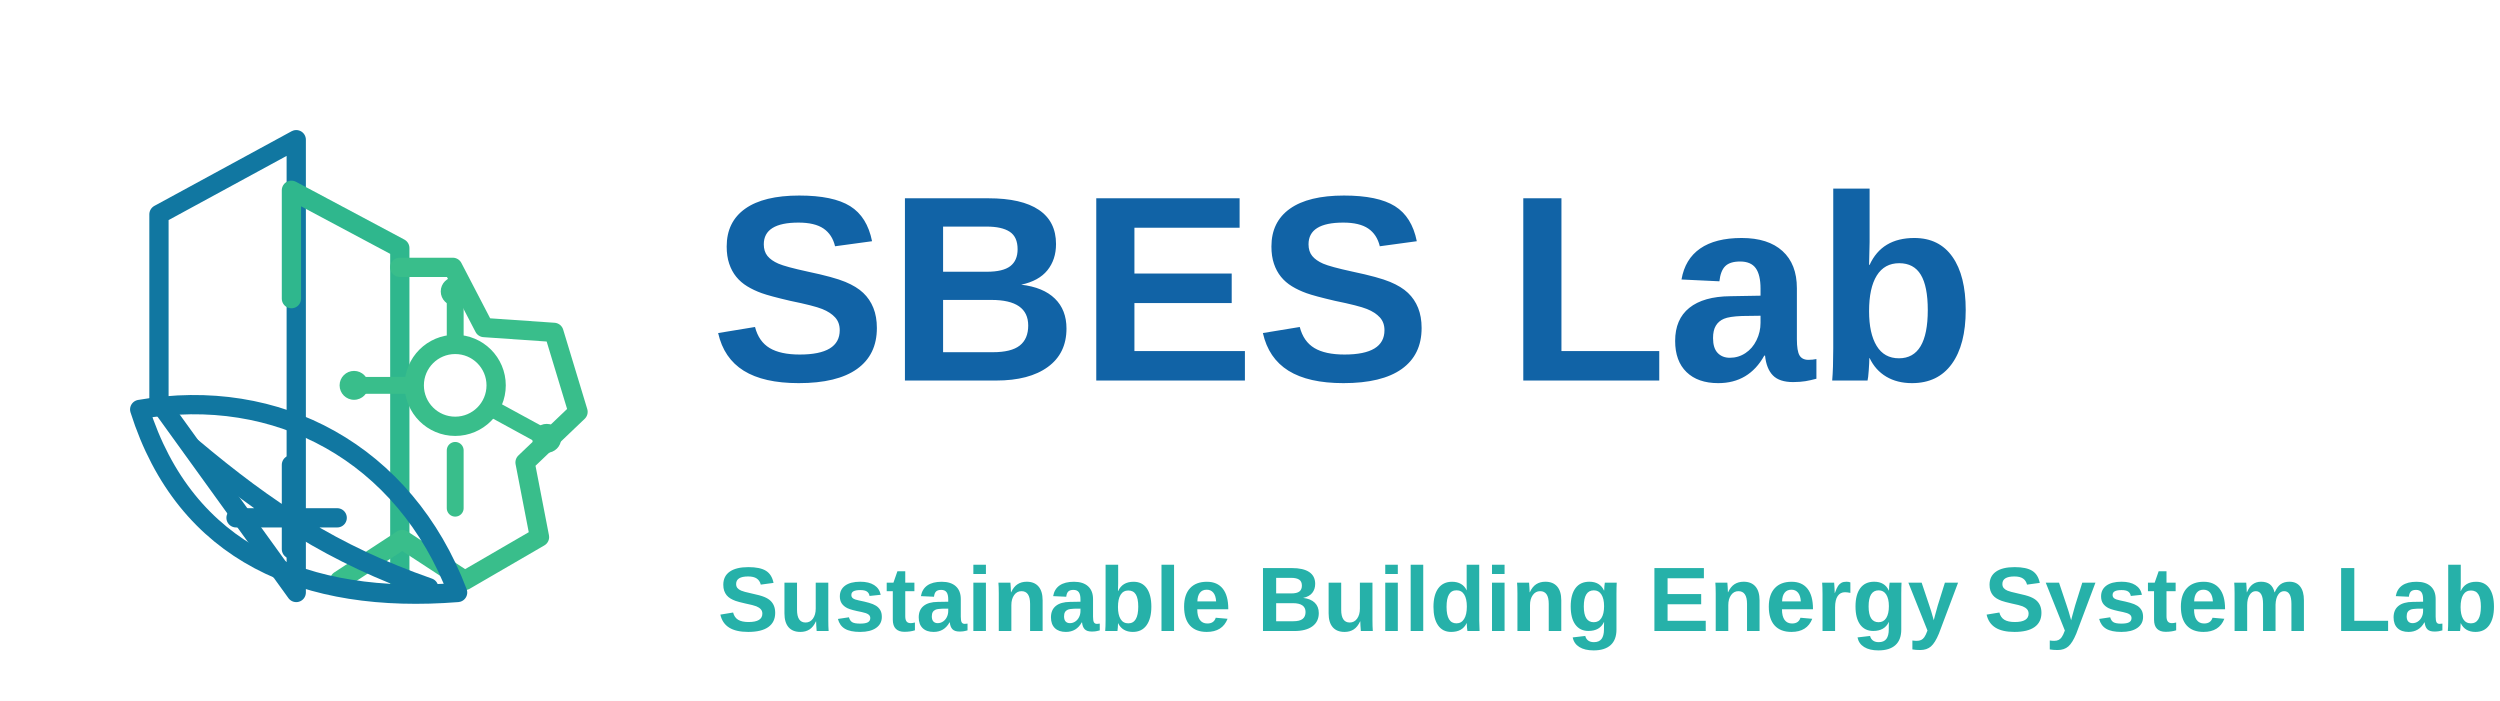
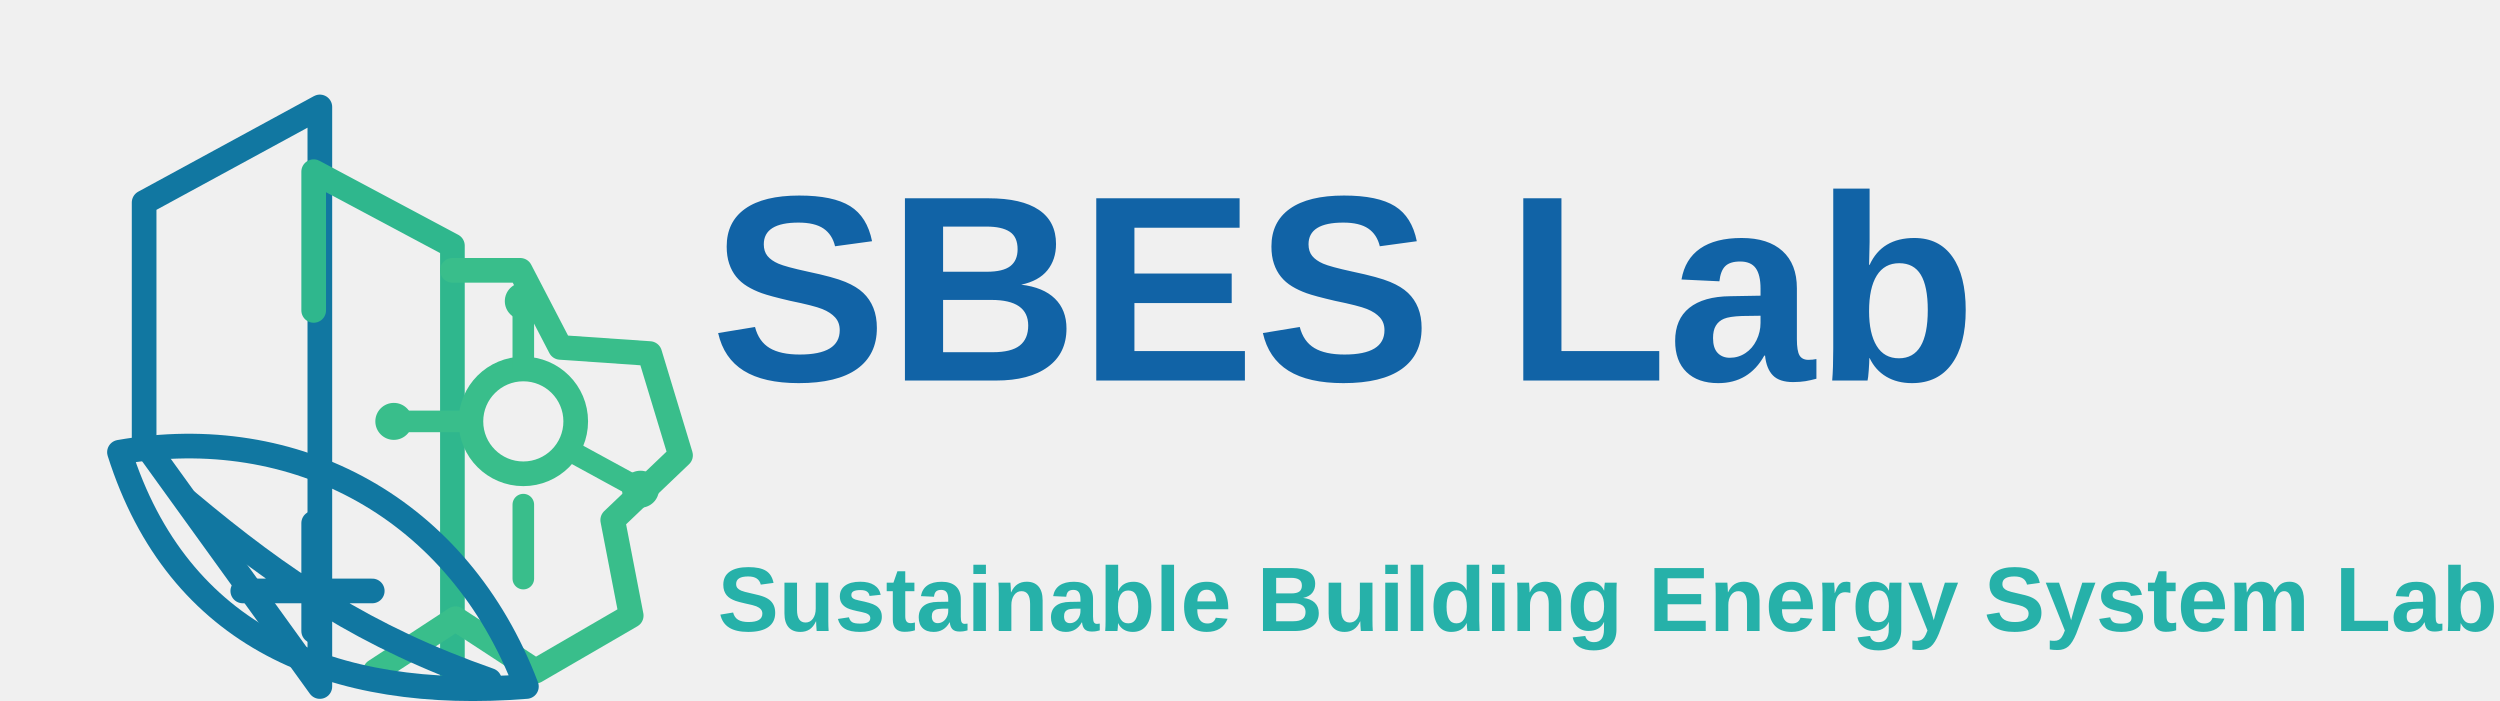
<svg xmlns="http://www.w3.org/2000/svg" width="1038" height="291" viewBox="0 0 1038 291" role="img" aria-labelledby="title desc">
-   <rect width="1038" height="291" fill="#fff" />
-   <g transform="translate(38 28)" fill="none" stroke-linecap="round" stroke-linejoin="round">
+   <g transform="translate(24 6) scale(1.28)" fill="none" stroke-linecap="round" stroke-linejoin="round">
    <path d="M28 139V61l57-31v188L28 139Z" stroke="#1177a1" stroke-width="8" />
    <path d="M83 96V51l45 24v143" stroke="#2fb78d" stroke-width="8" />
    <path d="M128 83h22l13 25 29 2 10 33-22 21 6 31-31 18-26-17-26 17" stroke="#39be8b" stroke-width="8" />
    <circle cx="151" cy="132" r="17" stroke="#39be8b" stroke-width="8" />
    <path d="M132 132h-23m42-17V93m16 49 22 12m-38 5v24" stroke="#39be8b" stroke-width="7" />
    <circle cx="109" cy="132" r="6" fill="#39be8b" stroke="none" />
    <circle cx="151" cy="93" r="6" fill="#39be8b" stroke="none" />
    <circle cx="189" cy="154" r="6" fill="#39be8b" stroke="none" />
    <path d="M20 142c57-10 110 18 132 76-63 5-113-16-132-76Z" stroke="#1177a1" stroke-width="8" />
    <path d="M42 158c31 26 58 44 98 58M83 165v35M60 187h42" stroke="#1177a1" stroke-width="8" />
  </g>
  <text x="295" y="158" font-family="Arial, Helvetica, sans-serif" font-size="110" font-weight="700" fill="#1163a6">SBES Lab</text>
  <text x="298" y="262" font-family="Arial, Helvetica, sans-serif" font-size="38" font-weight="700" fill="#26b1a9">Sustainable Building Energy System Lab</text>
</svg>
